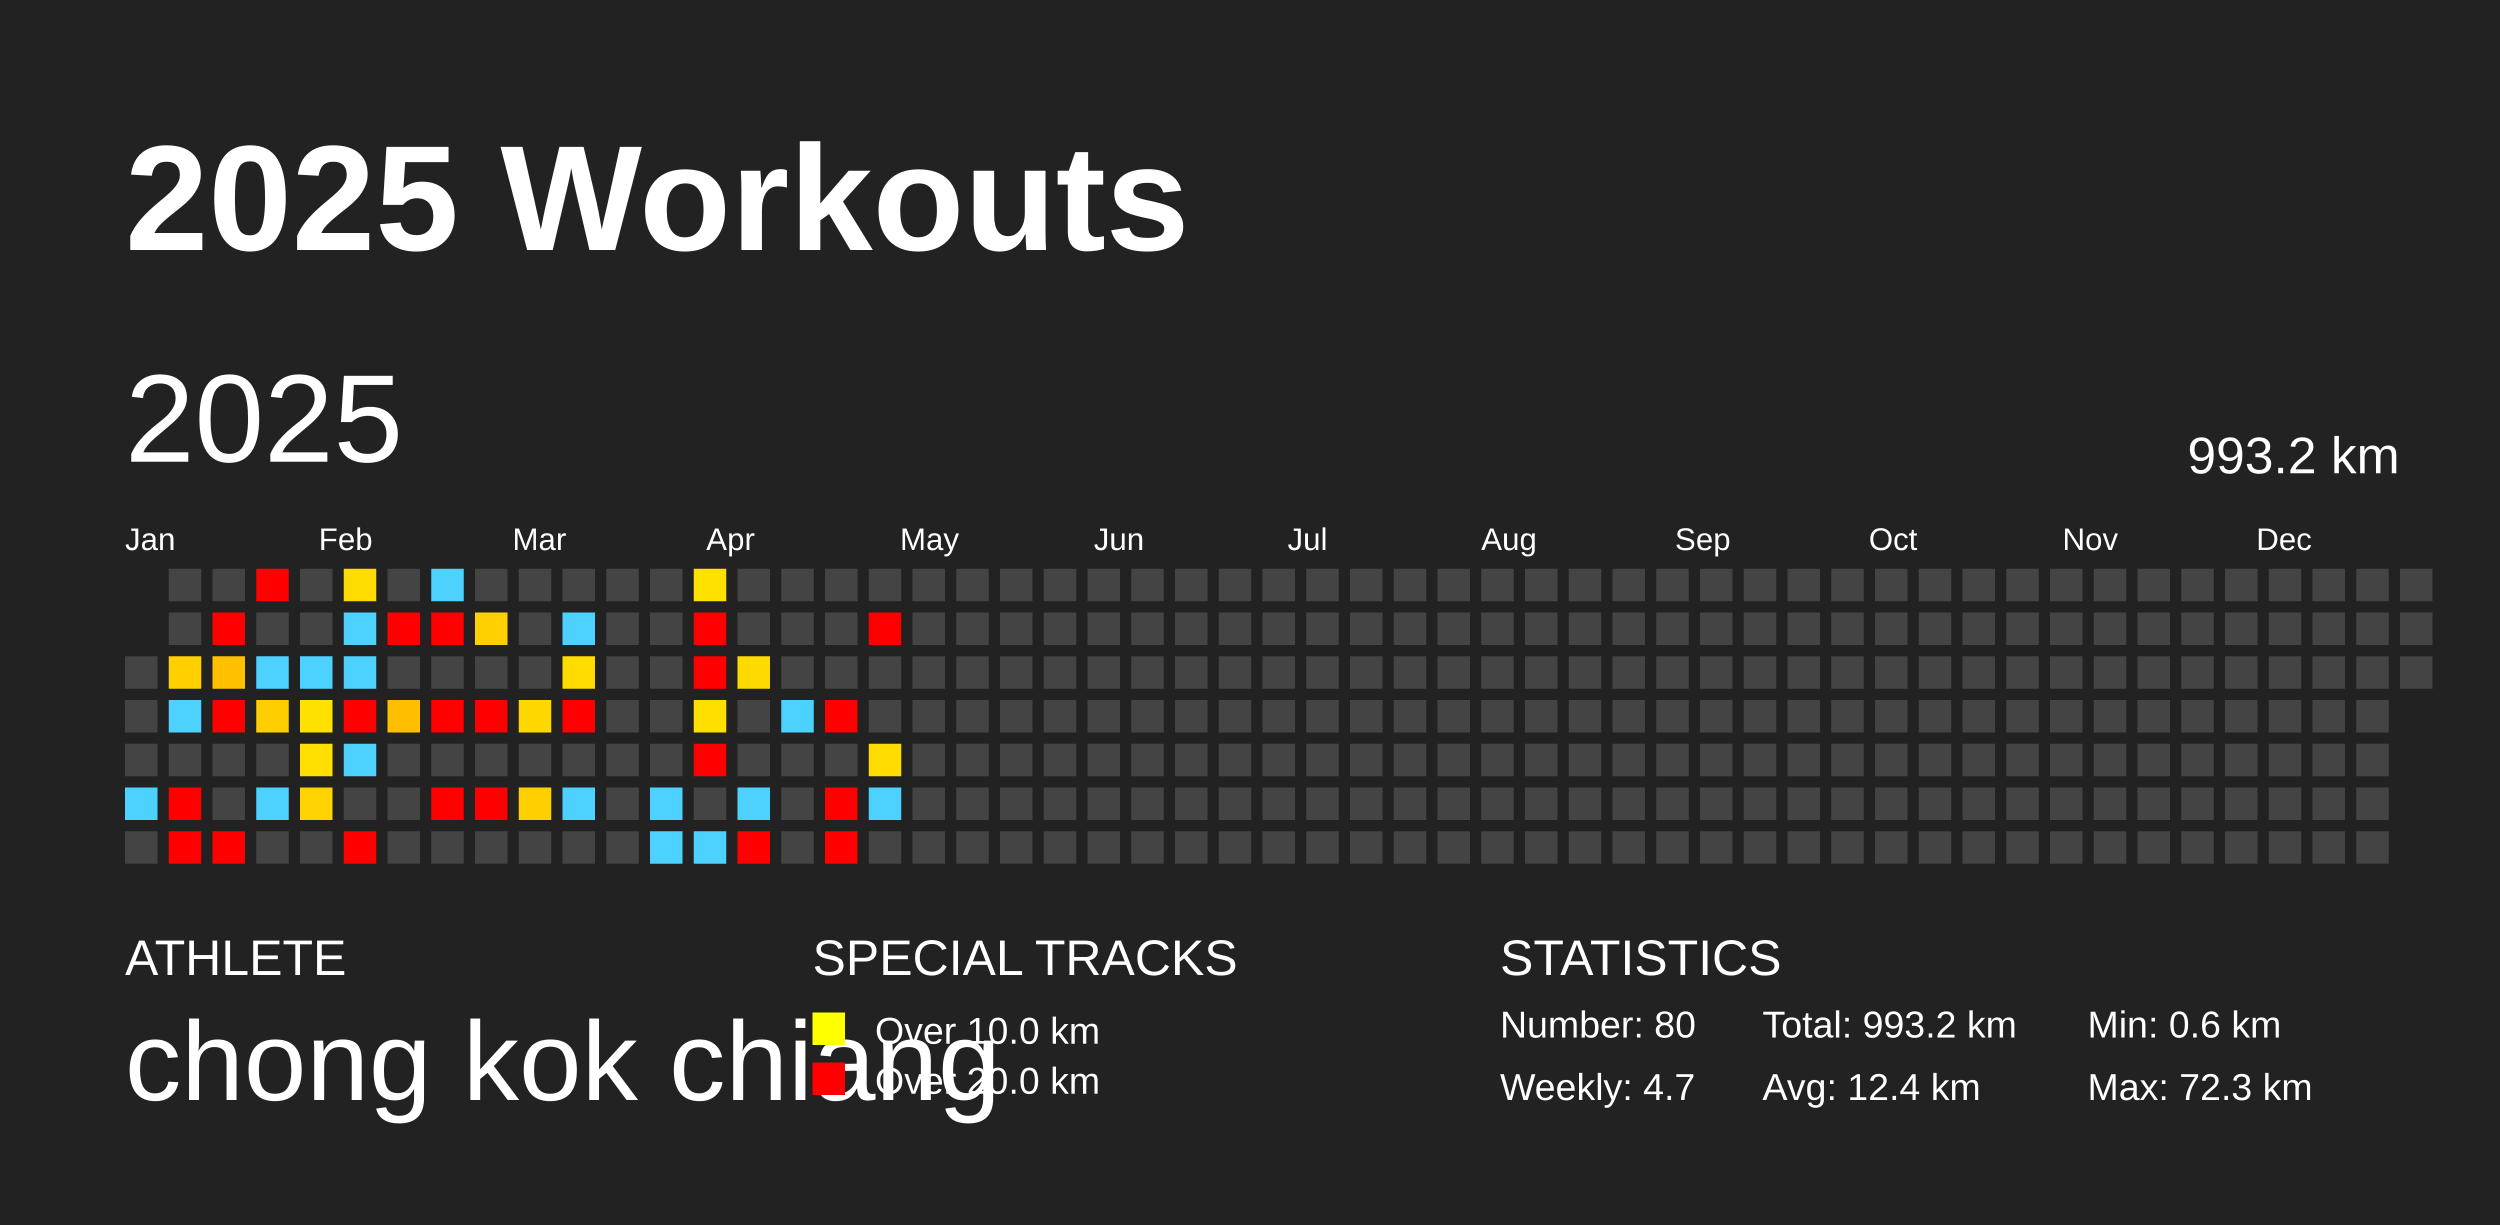
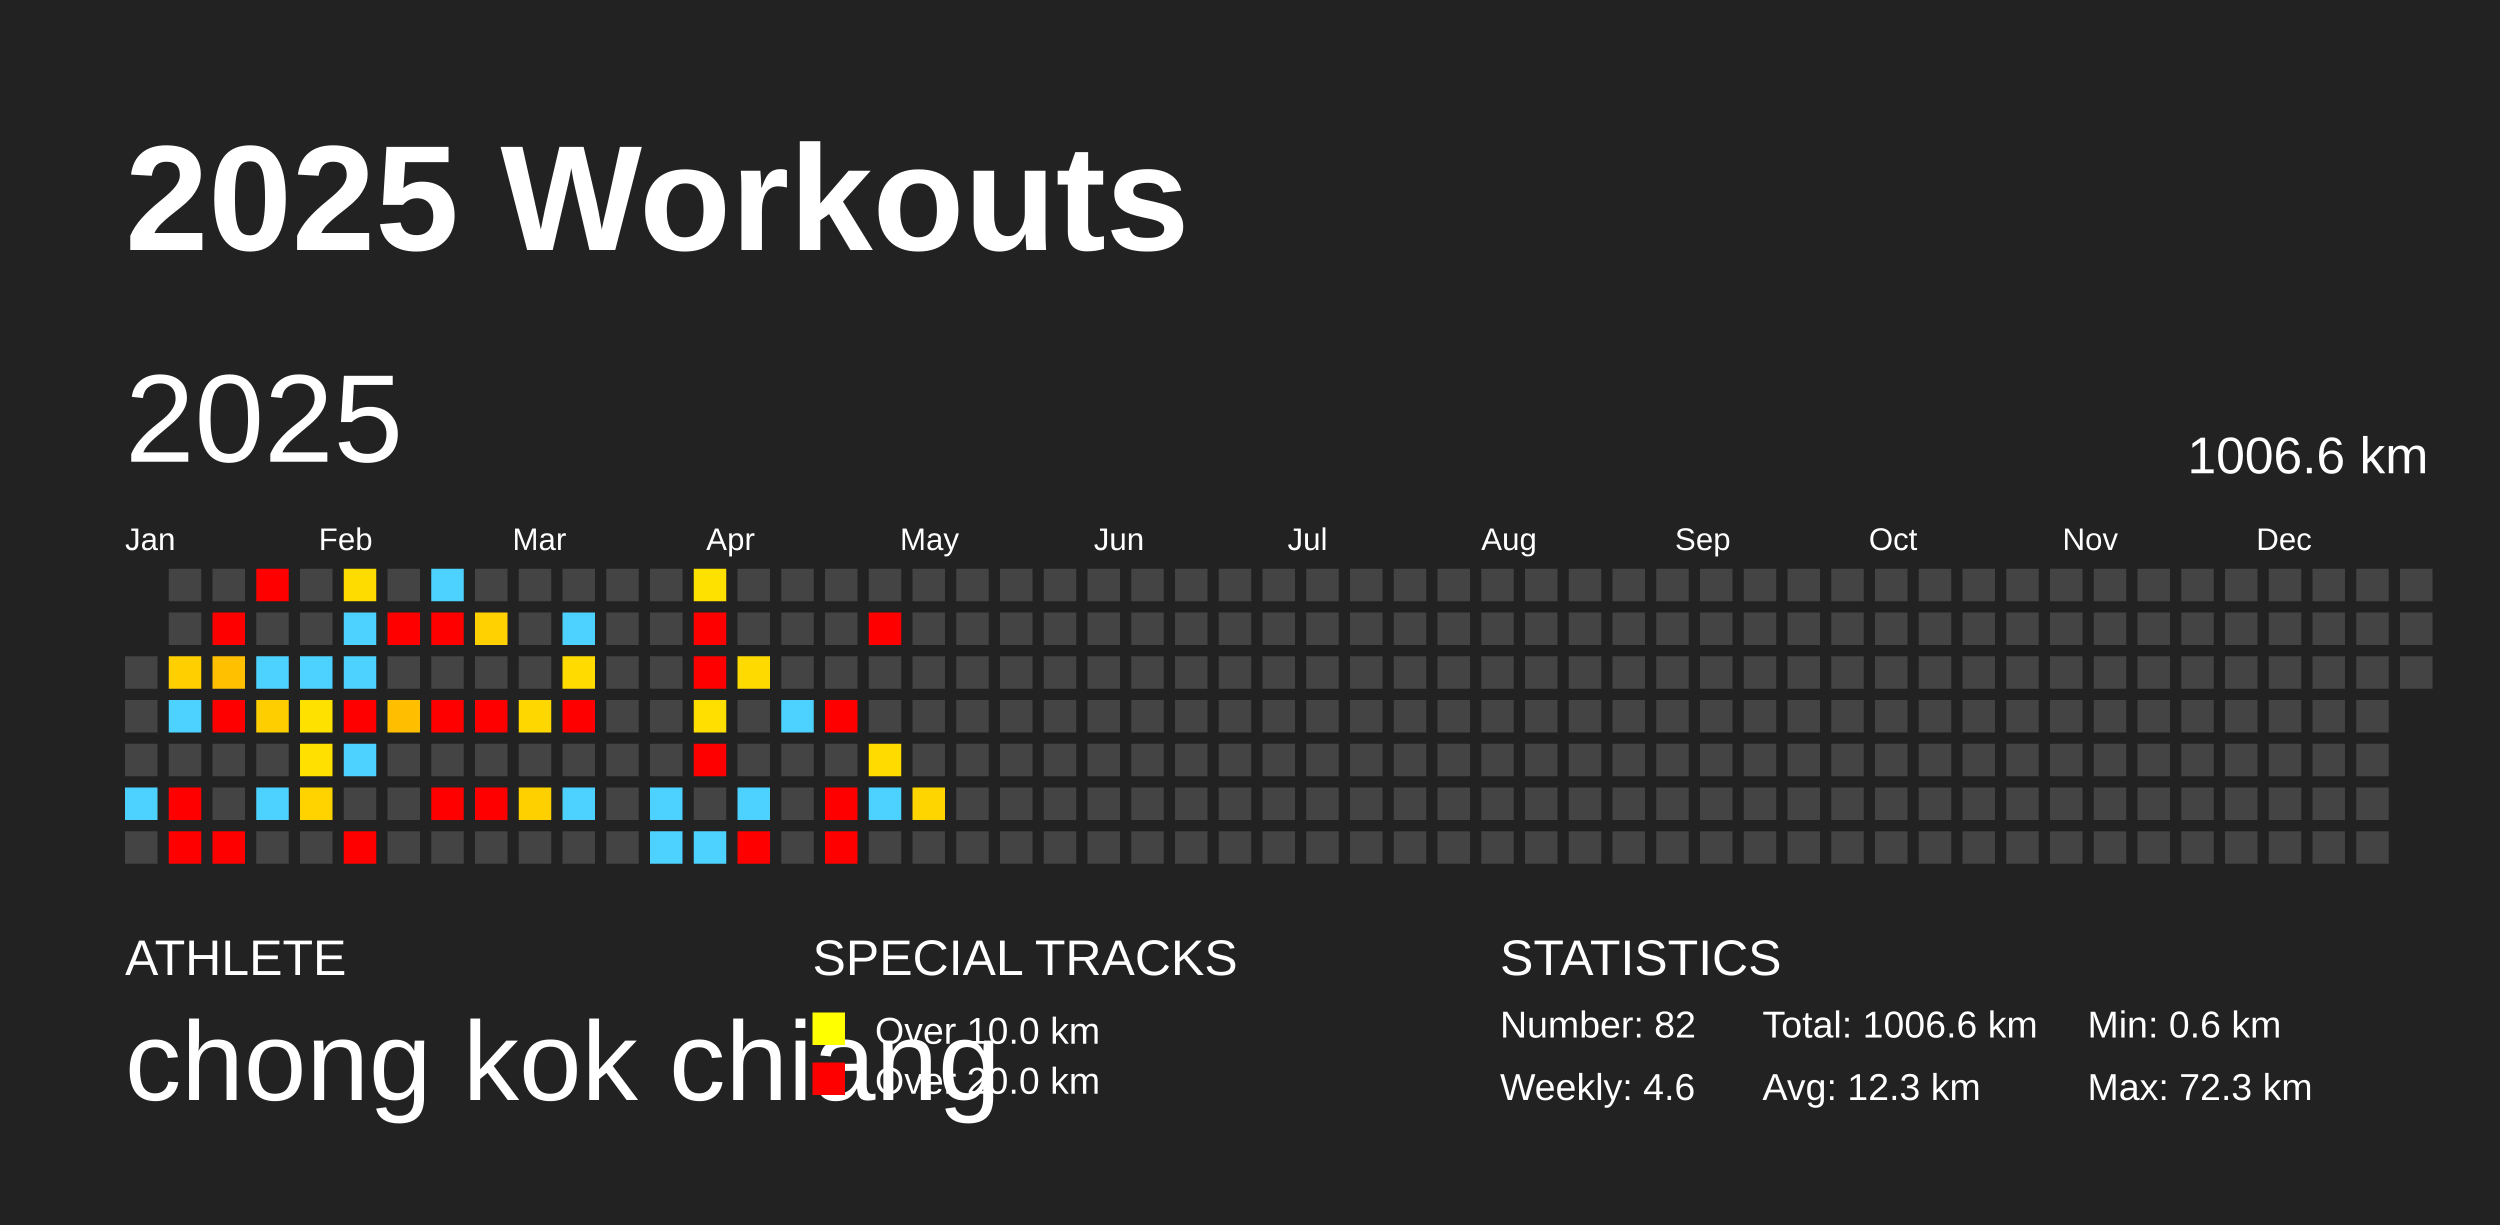
<svg xmlns="http://www.w3.org/2000/svg" baseProfile="full" height="98mm" version="1.1" viewBox="0,0,200,98" width="200mm">
  <defs />
  <rect fill="#222222" height="98" width="200" x="0" y="0" />
  <text fill="#FFFFFF" style="font-size:12px; font-family:Arial; font-weight:bold;" x="10" y="20">2025 Workouts</text>
  <text fill="#FFFFFF" style="font-size:4px; font-family:Arial" x="10" y="78">ATHLETE</text>
  <text fill="#FFFFFF" style="font-size:9px; font-family:Arial" x="10" y="88">chong kok chiang</text>
  <text fill="#FFFFFF" style="font-size:4px; font-family:Arial" x="65" y="78">SPECIAL TRACKS</text>
  <rect fill="yellow" height="2.6" width="2.6" x="65" y="81" />
  <text fill="#FFFFFF" style="font-size:3px; font-family:Arial" x="70" y="83.5">Over 10.0 km</text>
  <rect fill="red" height="2.6" width="2.6" x="65" y="85" />
  <text fill="#FFFFFF" style="font-size:3px; font-family:Arial" x="70" y="87.5">Over 20.0 km</text>
  <text fill="#FFFFFF" style="font-size:4px; font-family:Arial" x="120" y="78">STATISTICS</text>
-   <text fill="#FFFFFF" style="font-size:3px; font-family:Arial" x="120" y="83">Number: 80</text>
-   <text fill="#FFFFFF" style="font-size:3px; font-family:Arial" x="120" y="88">Weekly: 4.7</text>
-   <text fill="#FFFFFF" style="font-size:3px; font-family:Arial" x="141" y="83">Total: 993.2 km</text>
-   <text fill="#FFFFFF" style="font-size:3px; font-family:Arial" x="141" y="88">Avg: 12.4 km</text>
+   <text fill="#FFFFFF" style="font-size:3px; font-family:Arial" x="120" y="83">Number: 82</text>
+   <text fill="#FFFFFF" style="font-size:3px; font-family:Arial" x="120" y="88">Weekly: 4.6</text>
+   <text fill="#FFFFFF" style="font-size:3px; font-family:Arial" x="141" y="83">Total: 1006.6 km</text>
+   <text fill="#FFFFFF" style="font-size:3px; font-family:Arial" x="141" y="88">Avg: 12.3 km</text>
  <text fill="#FFFFFF" style="font-size:3px; font-family:Arial" x="167" y="83">Min: 0.6 km</text>
  <text fill="#FFFFFF" style="font-size:3px; font-family:Arial" x="167" y="88">Max: 72.3 km</text>
  <text dominant-baseline="hanging" fill="#FFFFFF" style="font-size:10.0px; font-family:Arial;" x="10" y="30">2025</text>
-   <text dominant-baseline="hanging" fill="#FFFFFF" style="font-size:4.125px; font-family:Arial;" x="175" y="35">993.2 km</text>
+   <text dominant-baseline="hanging" fill="#FFFFFF" style="font-size:4.125px; font-family:Arial;" x="175" y="35">1006.6 km</text>
  <text fill="#FFFFFF" style="font-size:2.5px; font-family:Arial" x="10.0" y="44">Jan</text>
  <text fill="#FFFFFF" style="font-size:2.5px; font-family:Arial" x="25.5" y="44">Feb</text>
  <text fill="#FFFFFF" style="font-size:2.5px; font-family:Arial" x="41.0" y="44">Mar</text>
  <text fill="#FFFFFF" style="font-size:2.5px; font-family:Arial" x="56.5" y="44">Apr</text>
  <text fill="#FFFFFF" style="font-size:2.5px; font-family:Arial" x="72.0" y="44">May</text>
  <text fill="#FFFFFF" style="font-size:2.5px; font-family:Arial" x="87.5" y="44">Jun</text>
  <text fill="#FFFFFF" style="font-size:2.5px; font-family:Arial" x="103.0" y="44">Jul</text>
  <text fill="#FFFFFF" style="font-size:2.5px; font-family:Arial" x="118.5" y="44">Aug</text>
  <text fill="#FFFFFF" style="font-size:2.5px; font-family:Arial" x="134.0" y="44">Sep</text>
  <text fill="#FFFFFF" style="font-size:2.5px; font-family:Arial" x="149.5" y="44">Oct</text>
  <text fill="#FFFFFF" style="font-size:2.5px; font-family:Arial" x="165.0" y="44">Nov</text>
  <text fill="#FFFFFF" style="font-size:2.5px; font-family:Arial" x="180.5" y="44">Dec</text>
  <rect fill="#444444" height="2.6" width="2.6" x="10.0" y="52.5" />
  <rect fill="#444444" height="2.6" width="2.6" x="10.0" y="56.0" />
  <rect fill="#444444" height="2.6" width="2.6" x="10.0" y="59.5" />
  <rect fill="#4dd2ff" height="2.6" width="2.6" x="10.0" y="63.0" />
  <rect fill="#444444" height="2.6" width="2.6" x="10.0" y="66.5" />
  <rect fill="#444444" height="2.6" width="2.6" x="13.5" y="45.5" />
  <rect fill="#444444" height="2.6" width="2.6" x="13.5" y="49.0" />
  <rect fill="#ffcf00" height="2.6" width="2.6" x="13.5" y="52.5" />
  <rect fill="#4dd2ff" height="2.6" width="2.6" x="13.5" y="56.0" />
  <rect fill="#444444" height="2.6" width="2.6" x="13.5" y="59.5" />
  <rect fill="red" height="2.6" width="2.6" x="13.5" y="63.0" />
  <rect fill="red" height="2.6" width="2.6" x="13.5" y="66.5" />
  <rect fill="#444444" height="2.6" width="2.6" x="17.0" y="45.5" />
  <rect fill="red" height="2.6" width="2.6" x="17.0" y="49.0" />
  <rect fill="#ffc000" height="2.6" width="2.6" x="17.0" y="52.5" />
  <rect fill="red" height="2.6" width="2.6" x="17.0" y="56.0" />
  <rect fill="#444444" height="2.6" width="2.6" x="17.0" y="59.5" />
  <rect fill="#444444" height="2.6" width="2.6" x="17.0" y="63.0" />
  <rect fill="red" height="2.6" width="2.6" x="17.0" y="66.5" />
  <rect fill="red" height="2.6" width="2.6" x="20.5" y="45.5" />
  <rect fill="#444444" height="2.6" width="2.6" x="20.5" y="49.0" />
  <rect fill="#4dd2ff" height="2.6" width="2.6" x="20.5" y="52.5" />
  <rect fill="#ffce00" height="2.6" width="2.6" x="20.5" y="56.0" />
  <rect fill="#444444" height="2.6" width="2.6" x="20.5" y="59.5" />
  <rect fill="#4dd2ff" height="2.6" width="2.6" x="20.5" y="63.0" />
  <rect fill="#444444" height="2.6" width="2.6" x="20.5" y="66.5" />
  <rect fill="#444444" height="2.6" width="2.6" x="24.0" y="45.5" />
  <rect fill="#444444" height="2.6" width="2.6" x="24.0" y="49.0" />
  <rect fill="#4dd2ff" height="2.6" width="2.6" x="24.0" y="52.5" />
  <rect fill="#ffe100" height="2.6" width="2.6" x="24.0" y="56.0" />
  <rect fill="#ffe000" height="2.6" width="2.6" x="24.0" y="59.5" />
  <rect fill="#ffd300" height="2.6" width="2.6" x="24.0" y="63.0" />
  <rect fill="#444444" height="2.6" width="2.6" x="24.0" y="66.5" />
  <rect fill="#ffdc00" height="2.6" width="2.6" x="27.5" y="45.5" />
  <rect fill="#4dd2ff" height="2.6" width="2.6" x="27.5" y="49.0" />
  <rect fill="#4dd2ff" height="2.6" width="2.6" x="27.5" y="52.5" />
  <rect fill="red" height="2.6" width="2.6" x="27.5" y="56.0" />
  <rect fill="#4dd2ff" height="2.6" width="2.6" x="27.5" y="59.5" />
  <rect fill="#444444" height="2.6" width="2.6" x="27.5" y="63.0" />
  <rect fill="red" height="2.6" width="2.6" x="27.5" y="66.5" />
  <rect fill="#444444" height="2.6" width="2.6" x="31.0" y="45.5" />
  <rect fill="red" height="2.6" width="2.6" x="31.0" y="49.0" />
  <rect fill="#444444" height="2.6" width="2.6" x="31.0" y="52.5" />
  <rect fill="#ffbf00" height="2.6" width="2.6" x="31.0" y="56.0" />
  <rect fill="#444444" height="2.6" width="2.6" x="31.0" y="59.5" />
  <rect fill="#444444" height="2.6" width="2.6" x="31.0" y="63.0" />
  <rect fill="#444444" height="2.6" width="2.6" x="31.0" y="66.5" />
  <rect fill="#4dd2ff" height="2.6" width="2.6" x="34.5" y="45.5" />
  <rect fill="red" height="2.6" width="2.6" x="34.5" y="49.0" />
  <rect fill="#444444" height="2.6" width="2.6" x="34.5" y="52.5" />
  <rect fill="red" height="2.6" width="2.6" x="34.5" y="56.0" />
  <rect fill="#444444" height="2.6" width="2.6" x="34.5" y="59.5" />
  <rect fill="red" height="2.6" width="2.6" x="34.5" y="63.0" />
  <rect fill="#444444" height="2.6" width="2.6" x="34.5" y="66.5" />
  <rect fill="#444444" height="2.6" width="2.6" x="38.0" y="45.5" />
  <rect fill="#ffd100" height="2.6" width="2.6" x="38.0" y="49.0" />
  <rect fill="#444444" height="2.6" width="2.6" x="38.0" y="52.5" />
  <rect fill="red" height="2.6" width="2.6" x="38.0" y="56.0" />
  <rect fill="#444444" height="2.6" width="2.6" x="38.0" y="59.5" />
  <rect fill="red" height="2.6" width="2.6" x="38.0" y="63.0" />
  <rect fill="#444444" height="2.6" width="2.6" x="38.0" y="66.5" />
  <rect fill="#444444" height="2.6" width="2.6" x="41.5" y="45.5" />
  <rect fill="#444444" height="2.6" width="2.6" x="41.5" y="49.0" />
  <rect fill="#444444" height="2.6" width="2.6" x="41.5" y="52.5" />
  <rect fill="#ffd700" height="2.6" width="2.6" x="41.5" y="56.0" />
  <rect fill="#444444" height="2.6" width="2.6" x="41.5" y="59.5" />
  <rect fill="#ffd000" height="2.6" width="2.6" x="41.5" y="63.0" />
  <rect fill="#444444" height="2.6" width="2.6" x="41.5" y="66.5" />
  <rect fill="#444444" height="2.6" width="2.6" x="45.0" y="45.5" />
  <rect fill="#4dd2ff" height="2.6" width="2.6" x="45.0" y="49.0" />
  <rect fill="#ffdb00" height="2.6" width="2.6" x="45.0" y="52.5" />
  <rect fill="red" height="2.6" width="2.6" x="45.0" y="56.0" />
  <rect fill="#444444" height="2.6" width="2.6" x="45.0" y="59.5" />
  <rect fill="#4dd2ff" height="2.6" width="2.6" x="45.0" y="63.0" />
  <rect fill="#444444" height="2.6" width="2.6" x="45.0" y="66.5" />
  <rect fill="#444444" height="2.6" width="2.6" x="48.5" y="45.5" />
  <rect fill="#444444" height="2.6" width="2.6" x="48.5" y="49.0" />
  <rect fill="#444444" height="2.6" width="2.6" x="48.5" y="52.5" />
  <rect fill="#444444" height="2.6" width="2.6" x="48.5" y="56.0" />
  <rect fill="#444444" height="2.6" width="2.6" x="48.5" y="59.5" />
  <rect fill="#444444" height="2.6" width="2.6" x="48.5" y="63.0" />
  <rect fill="#444444" height="2.6" width="2.6" x="48.5" y="66.5" />
  <rect fill="#444444" height="2.6" width="2.6" x="52.0" y="45.5" />
  <rect fill="#444444" height="2.6" width="2.6" x="52.0" y="49.0" />
  <rect fill="#444444" height="2.6" width="2.6" x="52.0" y="52.5" />
  <rect fill="#444444" height="2.6" width="2.6" x="52.0" y="56.0" />
  <rect fill="#444444" height="2.6" width="2.6" x="52.0" y="59.5" />
  <rect fill="#4dd2ff" height="2.6" width="2.6" x="52.0" y="63.0" />
  <rect fill="#4dd2ff" height="2.6" width="2.6" x="52.0" y="66.5" />
  <rect fill="#ffe100" height="2.6" width="2.6" x="55.5" y="45.5" />
  <rect fill="red" height="2.6" width="2.6" x="55.5" y="49.0" />
  <rect fill="red" height="2.6" width="2.6" x="55.5" y="52.5" />
  <rect fill="#ffdf00" height="2.6" width="2.6" x="55.5" y="56.0" />
  <rect fill="red" height="2.6" width="2.6" x="55.5" y="59.5" />
  <rect fill="#444444" height="2.6" width="2.6" x="55.5" y="63.0" />
  <rect fill="#4dd2ff" height="2.6" width="2.6" x="55.5" y="66.5" />
  <rect fill="#444444" height="2.6" width="2.6" x="59.0" y="45.5" />
  <rect fill="#444444" height="2.6" width="2.6" x="59.0" y="49.0" />
  <rect fill="#ffda00" height="2.6" width="2.6" x="59.0" y="52.5" />
  <rect fill="#444444" height="2.6" width="2.6" x="59.0" y="56.0" />
  <rect fill="#444444" height="2.6" width="2.6" x="59.0" y="59.5" />
  <rect fill="#4dd2ff" height="2.6" width="2.6" x="59.0" y="63.0" />
  <rect fill="red" height="2.6" width="2.6" x="59.0" y="66.5" />
  <rect fill="#444444" height="2.6" width="2.6" x="62.5" y="45.5" />
  <rect fill="#444444" height="2.6" width="2.6" x="62.5" y="49.0" />
  <rect fill="#444444" height="2.6" width="2.6" x="62.5" y="52.5" />
  <rect fill="#4dd2ff" height="2.6" width="2.6" x="62.5" y="56.0" />
  <rect fill="#444444" height="2.6" width="2.6" x="62.5" y="59.5" />
  <rect fill="#444444" height="2.6" width="2.6" x="62.5" y="63.0" />
  <rect fill="#444444" height="2.6" width="2.6" x="62.5" y="66.5" />
  <rect fill="#444444" height="2.6" width="2.6" x="66.0" y="45.5" />
  <rect fill="#444444" height="2.6" width="2.6" x="66.0" y="49.0" />
  <rect fill="#444444" height="2.6" width="2.6" x="66.0" y="52.5" />
  <rect fill="red" height="2.6" width="2.6" x="66.0" y="56.0" />
  <rect fill="#444444" height="2.6" width="2.6" x="66.0" y="59.5" />
  <rect fill="red" height="2.6" width="2.6" x="66.0" y="63.0" />
  <rect fill="red" height="2.6" width="2.6" x="66.0" y="66.5" />
  <rect fill="#444444" height="2.6" width="2.6" x="69.5" y="45.5" />
  <rect fill="red" height="2.6" width="2.6" x="69.5" y="49.0" />
  <rect fill="#444444" height="2.6" width="2.6" x="69.5" y="52.5" />
  <rect fill="#444444" height="2.6" width="2.6" x="69.5" y="56.0" />
  <rect fill="#ffdb00" height="2.6" width="2.6" x="69.5" y="59.5" />
  <rect fill="#4dd2ff" height="2.6" width="2.6" x="69.5" y="63.0" />
  <rect fill="#444444" height="2.6" width="2.6" x="69.5" y="66.5" />
  <rect fill="#444444" height="2.6" width="2.6" x="73.0" y="45.5" />
  <rect fill="#444444" height="2.6" width="2.6" x="73.0" y="49.0" />
  <rect fill="#444444" height="2.6" width="2.6" x="73.0" y="52.5" />
  <rect fill="#444444" height="2.6" width="2.6" x="73.0" y="56.0" />
  <rect fill="#444444" height="2.6" width="2.6" x="73.0" y="59.5" />
-   <rect fill="#444444" height="2.6" width="2.6" x="73.0" y="63.0" />
+   <rect fill="#ffd500" height="2.6" width="2.6" x="73.0" y="63.0" />
  <rect fill="#444444" height="2.6" width="2.6" x="73.0" y="66.5" />
  <rect fill="#444444" height="2.6" width="2.6" x="76.5" y="45.5" />
  <rect fill="#444444" height="2.6" width="2.6" x="76.5" y="49.0" />
  <rect fill="#444444" height="2.6" width="2.6" x="76.5" y="52.5" />
  <rect fill="#444444" height="2.6" width="2.6" x="76.5" y="56.0" />
  <rect fill="#444444" height="2.6" width="2.6" x="76.5" y="59.5" />
  <rect fill="#444444" height="2.6" width="2.6" x="76.5" y="63.0" />
  <rect fill="#444444" height="2.6" width="2.6" x="76.5" y="66.5" />
  <rect fill="#444444" height="2.6" width="2.6" x="80.0" y="45.5" />
  <rect fill="#444444" height="2.6" width="2.6" x="80.0" y="49.0" />
  <rect fill="#444444" height="2.6" width="2.6" x="80.0" y="52.5" />
  <rect fill="#444444" height="2.6" width="2.6" x="80.0" y="56.0" />
  <rect fill="#444444" height="2.6" width="2.6" x="80.0" y="59.5" />
  <rect fill="#444444" height="2.6" width="2.6" x="80.0" y="63.0" />
  <rect fill="#444444" height="2.6" width="2.6" x="80.0" y="66.5" />
  <rect fill="#444444" height="2.6" width="2.6" x="83.5" y="45.5" />
  <rect fill="#444444" height="2.6" width="2.6" x="83.5" y="49.0" />
  <rect fill="#444444" height="2.6" width="2.6" x="83.5" y="52.5" />
  <rect fill="#444444" height="2.6" width="2.6" x="83.5" y="56.0" />
  <rect fill="#444444" height="2.6" width="2.6" x="83.5" y="59.5" />
  <rect fill="#444444" height="2.6" width="2.6" x="83.5" y="63.0" />
  <rect fill="#444444" height="2.6" width="2.6" x="83.5" y="66.5" />
  <rect fill="#444444" height="2.6" width="2.6" x="87.0" y="45.5" />
  <rect fill="#444444" height="2.6" width="2.6" x="87.0" y="49.0" />
  <rect fill="#444444" height="2.6" width="2.6" x="87.0" y="52.5" />
  <rect fill="#444444" height="2.6" width="2.6" x="87.0" y="56.0" />
  <rect fill="#444444" height="2.6" width="2.6" x="87.0" y="59.5" />
  <rect fill="#444444" height="2.6" width="2.6" x="87.0" y="63.0" />
  <rect fill="#444444" height="2.6" width="2.6" x="87.0" y="66.5" />
  <rect fill="#444444" height="2.6" width="2.6" x="90.5" y="45.5" />
  <rect fill="#444444" height="2.6" width="2.6" x="90.5" y="49.0" />
  <rect fill="#444444" height="2.6" width="2.6" x="90.5" y="52.5" />
  <rect fill="#444444" height="2.6" width="2.6" x="90.5" y="56.0" />
  <rect fill="#444444" height="2.6" width="2.6" x="90.5" y="59.5" />
  <rect fill="#444444" height="2.6" width="2.6" x="90.5" y="63.0" />
  <rect fill="#444444" height="2.6" width="2.6" x="90.5" y="66.5" />
  <rect fill="#444444" height="2.6" width="2.6" x="94.0" y="45.5" />
  <rect fill="#444444" height="2.6" width="2.6" x="94.0" y="49.0" />
  <rect fill="#444444" height="2.6" width="2.6" x="94.0" y="52.5" />
  <rect fill="#444444" height="2.6" width="2.6" x="94.0" y="56.0" />
  <rect fill="#444444" height="2.6" width="2.6" x="94.0" y="59.5" />
  <rect fill="#444444" height="2.6" width="2.6" x="94.0" y="63.0" />
  <rect fill="#444444" height="2.6" width="2.6" x="94.0" y="66.5" />
  <rect fill="#444444" height="2.6" width="2.6" x="97.5" y="45.5" />
  <rect fill="#444444" height="2.6" width="2.6" x="97.5" y="49.0" />
  <rect fill="#444444" height="2.6" width="2.6" x="97.5" y="52.5" />
  <rect fill="#444444" height="2.6" width="2.6" x="97.5" y="56.0" />
  <rect fill="#444444" height="2.6" width="2.6" x="97.5" y="59.5" />
  <rect fill="#444444" height="2.6" width="2.6" x="97.5" y="63.0" />
  <rect fill="#444444" height="2.6" width="2.6" x="97.5" y="66.5" />
  <rect fill="#444444" height="2.6" width="2.6" x="101.0" y="45.5" />
  <rect fill="#444444" height="2.6" width="2.6" x="101.0" y="49.0" />
  <rect fill="#444444" height="2.6" width="2.6" x="101.0" y="52.5" />
  <rect fill="#444444" height="2.6" width="2.6" x="101.0" y="56.0" />
  <rect fill="#444444" height="2.6" width="2.6" x="101.0" y="59.5" />
  <rect fill="#444444" height="2.6" width="2.6" x="101.0" y="63.0" />
  <rect fill="#444444" height="2.6" width="2.6" x="101.0" y="66.5" />
  <rect fill="#444444" height="2.6" width="2.6" x="104.5" y="45.5" />
  <rect fill="#444444" height="2.6" width="2.6" x="104.5" y="49.0" />
  <rect fill="#444444" height="2.6" width="2.6" x="104.5" y="52.5" />
  <rect fill="#444444" height="2.6" width="2.6" x="104.5" y="56.0" />
  <rect fill="#444444" height="2.6" width="2.6" x="104.5" y="59.5" />
  <rect fill="#444444" height="2.6" width="2.6" x="104.5" y="63.0" />
  <rect fill="#444444" height="2.6" width="2.6" x="104.5" y="66.5" />
  <rect fill="#444444" height="2.6" width="2.6" x="108.0" y="45.5" />
  <rect fill="#444444" height="2.6" width="2.6" x="108.0" y="49.0" />
  <rect fill="#444444" height="2.6" width="2.6" x="108.0" y="52.5" />
  <rect fill="#444444" height="2.6" width="2.6" x="108.0" y="56.0" />
  <rect fill="#444444" height="2.6" width="2.6" x="108.0" y="59.5" />
  <rect fill="#444444" height="2.6" width="2.6" x="108.0" y="63.0" />
  <rect fill="#444444" height="2.6" width="2.6" x="108.0" y="66.5" />
  <rect fill="#444444" height="2.6" width="2.6" x="111.5" y="45.5" />
  <rect fill="#444444" height="2.6" width="2.6" x="111.5" y="49.0" />
  <rect fill="#444444" height="2.6" width="2.6" x="111.5" y="52.5" />
  <rect fill="#444444" height="2.6" width="2.6" x="111.5" y="56.0" />
  <rect fill="#444444" height="2.6" width="2.6" x="111.5" y="59.5" />
  <rect fill="#444444" height="2.6" width="2.6" x="111.5" y="63.0" />
  <rect fill="#444444" height="2.6" width="2.6" x="111.5" y="66.5" />
  <rect fill="#444444" height="2.6" width="2.6" x="115.0" y="45.5" />
  <rect fill="#444444" height="2.6" width="2.6" x="115.0" y="49.0" />
  <rect fill="#444444" height="2.6" width="2.6" x="115.0" y="52.5" />
  <rect fill="#444444" height="2.6" width="2.6" x="115.0" y="56.0" />
  <rect fill="#444444" height="2.6" width="2.6" x="115.0" y="59.5" />
  <rect fill="#444444" height="2.6" width="2.6" x="115.0" y="63.0" />
  <rect fill="#444444" height="2.6" width="2.6" x="115.0" y="66.5" />
  <rect fill="#444444" height="2.6" width="2.6" x="118.5" y="45.5" />
  <rect fill="#444444" height="2.6" width="2.6" x="118.5" y="49.0" />
  <rect fill="#444444" height="2.6" width="2.6" x="118.5" y="52.5" />
  <rect fill="#444444" height="2.6" width="2.6" x="118.5" y="56.0" />
  <rect fill="#444444" height="2.6" width="2.6" x="118.5" y="59.5" />
  <rect fill="#444444" height="2.6" width="2.6" x="118.5" y="63.0" />
  <rect fill="#444444" height="2.6" width="2.6" x="118.5" y="66.5" />
  <rect fill="#444444" height="2.6" width="2.6" x="122.0" y="45.5" />
  <rect fill="#444444" height="2.6" width="2.6" x="122.0" y="49.0" />
  <rect fill="#444444" height="2.6" width="2.6" x="122.0" y="52.5" />
  <rect fill="#444444" height="2.6" width="2.6" x="122.0" y="56.0" />
  <rect fill="#444444" height="2.6" width="2.6" x="122.0" y="59.5" />
  <rect fill="#444444" height="2.6" width="2.6" x="122.0" y="63.0" />
  <rect fill="#444444" height="2.6" width="2.6" x="122.0" y="66.5" />
  <rect fill="#444444" height="2.6" width="2.6" x="125.5" y="45.5" />
  <rect fill="#444444" height="2.6" width="2.6" x="125.5" y="49.0" />
  <rect fill="#444444" height="2.6" width="2.6" x="125.5" y="52.5" />
  <rect fill="#444444" height="2.6" width="2.6" x="125.5" y="56.0" />
  <rect fill="#444444" height="2.6" width="2.6" x="125.5" y="59.5" />
  <rect fill="#444444" height="2.6" width="2.6" x="125.5" y="63.0" />
  <rect fill="#444444" height="2.6" width="2.6" x="125.5" y="66.5" />
  <rect fill="#444444" height="2.6" width="2.6" x="129.0" y="45.5" />
  <rect fill="#444444" height="2.6" width="2.6" x="129.0" y="49.0" />
  <rect fill="#444444" height="2.6" width="2.6" x="129.0" y="52.5" />
  <rect fill="#444444" height="2.6" width="2.6" x="129.0" y="56.0" />
  <rect fill="#444444" height="2.6" width="2.6" x="129.0" y="59.5" />
  <rect fill="#444444" height="2.6" width="2.6" x="129.0" y="63.0" />
  <rect fill="#444444" height="2.6" width="2.6" x="129.0" y="66.5" />
  <rect fill="#444444" height="2.6" width="2.6" x="132.5" y="45.5" />
  <rect fill="#444444" height="2.6" width="2.6" x="132.5" y="49.0" />
  <rect fill="#444444" height="2.6" width="2.6" x="132.5" y="52.5" />
  <rect fill="#444444" height="2.6" width="2.6" x="132.5" y="56.0" />
  <rect fill="#444444" height="2.6" width="2.6" x="132.5" y="59.5" />
  <rect fill="#444444" height="2.6" width="2.6" x="132.5" y="63.0" />
  <rect fill="#444444" height="2.6" width="2.6" x="132.5" y="66.5" />
  <rect fill="#444444" height="2.6" width="2.6" x="136.0" y="45.5" />
  <rect fill="#444444" height="2.6" width="2.6" x="136.0" y="49.0" />
  <rect fill="#444444" height="2.6" width="2.6" x="136.0" y="52.5" />
  <rect fill="#444444" height="2.6" width="2.6" x="136.0" y="56.0" />
  <rect fill="#444444" height="2.6" width="2.6" x="136.0" y="59.5" />
  <rect fill="#444444" height="2.6" width="2.6" x="136.0" y="63.0" />
  <rect fill="#444444" height="2.6" width="2.6" x="136.0" y="66.5" />
  <rect fill="#444444" height="2.6" width="2.6" x="139.5" y="45.5" />
  <rect fill="#444444" height="2.6" width="2.6" x="139.5" y="49.0" />
  <rect fill="#444444" height="2.6" width="2.6" x="139.5" y="52.5" />
  <rect fill="#444444" height="2.6" width="2.6" x="139.5" y="56.0" />
  <rect fill="#444444" height="2.6" width="2.6" x="139.5" y="59.5" />
  <rect fill="#444444" height="2.6" width="2.6" x="139.5" y="63.0" />
  <rect fill="#444444" height="2.6" width="2.6" x="139.5" y="66.5" />
  <rect fill="#444444" height="2.6" width="2.6" x="143.0" y="45.5" />
  <rect fill="#444444" height="2.6" width="2.6" x="143.0" y="49.0" />
  <rect fill="#444444" height="2.6" width="2.6" x="143.0" y="52.5" />
  <rect fill="#444444" height="2.6" width="2.6" x="143.0" y="56.0" />
  <rect fill="#444444" height="2.6" width="2.6" x="143.0" y="59.5" />
  <rect fill="#444444" height="2.6" width="2.6" x="143.0" y="63.0" />
  <rect fill="#444444" height="2.6" width="2.6" x="143.0" y="66.5" />
  <rect fill="#444444" height="2.6" width="2.6" x="146.5" y="45.5" />
  <rect fill="#444444" height="2.6" width="2.6" x="146.5" y="49.0" />
  <rect fill="#444444" height="2.6" width="2.6" x="146.5" y="52.5" />
  <rect fill="#444444" height="2.6" width="2.6" x="146.5" y="56.0" />
  <rect fill="#444444" height="2.6" width="2.6" x="146.5" y="59.5" />
  <rect fill="#444444" height="2.6" width="2.6" x="146.5" y="63.0" />
  <rect fill="#444444" height="2.6" width="2.6" x="146.5" y="66.5" />
  <rect fill="#444444" height="2.6" width="2.6" x="150.0" y="45.5" />
  <rect fill="#444444" height="2.6" width="2.6" x="150.0" y="49.0" />
  <rect fill="#444444" height="2.6" width="2.6" x="150.0" y="52.5" />
  <rect fill="#444444" height="2.6" width="2.6" x="150.0" y="56.0" />
  <rect fill="#444444" height="2.6" width="2.6" x="150.0" y="59.5" />
  <rect fill="#444444" height="2.6" width="2.6" x="150.0" y="63.0" />
  <rect fill="#444444" height="2.6" width="2.6" x="150.0" y="66.5" />
  <rect fill="#444444" height="2.6" width="2.6" x="153.5" y="45.5" />
  <rect fill="#444444" height="2.6" width="2.6" x="153.5" y="49.0" />
  <rect fill="#444444" height="2.6" width="2.6" x="153.5" y="52.5" />
  <rect fill="#444444" height="2.6" width="2.6" x="153.5" y="56.0" />
  <rect fill="#444444" height="2.6" width="2.6" x="153.5" y="59.5" />
  <rect fill="#444444" height="2.6" width="2.6" x="153.5" y="63.0" />
  <rect fill="#444444" height="2.6" width="2.6" x="153.5" y="66.5" />
  <rect fill="#444444" height="2.6" width="2.6" x="157.0" y="45.5" />
  <rect fill="#444444" height="2.6" width="2.6" x="157.0" y="49.0" />
  <rect fill="#444444" height="2.6" width="2.6" x="157.0" y="52.5" />
  <rect fill="#444444" height="2.6" width="2.6" x="157.0" y="56.0" />
  <rect fill="#444444" height="2.6" width="2.6" x="157.0" y="59.5" />
  <rect fill="#444444" height="2.6" width="2.6" x="157.0" y="63.0" />
  <rect fill="#444444" height="2.6" width="2.6" x="157.0" y="66.5" />
  <rect fill="#444444" height="2.6" width="2.6" x="160.5" y="45.5" />
  <rect fill="#444444" height="2.6" width="2.6" x="160.5" y="49.0" />
  <rect fill="#444444" height="2.6" width="2.6" x="160.5" y="52.5" />
  <rect fill="#444444" height="2.6" width="2.6" x="160.5" y="56.0" />
  <rect fill="#444444" height="2.6" width="2.6" x="160.5" y="59.5" />
  <rect fill="#444444" height="2.6" width="2.6" x="160.5" y="63.0" />
  <rect fill="#444444" height="2.6" width="2.6" x="160.5" y="66.5" />
  <rect fill="#444444" height="2.6" width="2.6" x="164.0" y="45.5" />
  <rect fill="#444444" height="2.6" width="2.6" x="164.0" y="49.0" />
  <rect fill="#444444" height="2.6" width="2.6" x="164.0" y="52.5" />
  <rect fill="#444444" height="2.6" width="2.6" x="164.0" y="56.0" />
  <rect fill="#444444" height="2.6" width="2.6" x="164.0" y="59.5" />
  <rect fill="#444444" height="2.6" width="2.6" x="164.0" y="63.0" />
  <rect fill="#444444" height="2.6" width="2.6" x="164.0" y="66.5" />
  <rect fill="#444444" height="2.6" width="2.6" x="167.5" y="45.5" />
  <rect fill="#444444" height="2.6" width="2.6" x="167.5" y="49.0" />
  <rect fill="#444444" height="2.6" width="2.6" x="167.5" y="52.5" />
  <rect fill="#444444" height="2.6" width="2.6" x="167.5" y="56.0" />
  <rect fill="#444444" height="2.6" width="2.6" x="167.5" y="59.5" />
  <rect fill="#444444" height="2.6" width="2.6" x="167.5" y="63.0" />
  <rect fill="#444444" height="2.6" width="2.6" x="167.5" y="66.5" />
  <rect fill="#444444" height="2.6" width="2.6" x="171.0" y="45.5" />
  <rect fill="#444444" height="2.6" width="2.6" x="171.0" y="49.0" />
  <rect fill="#444444" height="2.6" width="2.6" x="171.0" y="52.5" />
  <rect fill="#444444" height="2.6" width="2.6" x="171.0" y="56.0" />
  <rect fill="#444444" height="2.6" width="2.6" x="171.0" y="59.5" />
  <rect fill="#444444" height="2.6" width="2.6" x="171.0" y="63.0" />
  <rect fill="#444444" height="2.6" width="2.6" x="171.0" y="66.5" />
  <rect fill="#444444" height="2.6" width="2.6" x="174.5" y="45.5" />
  <rect fill="#444444" height="2.6" width="2.6" x="174.5" y="49.0" />
  <rect fill="#444444" height="2.6" width="2.6" x="174.5" y="52.5" />
  <rect fill="#444444" height="2.6" width="2.6" x="174.5" y="56.0" />
  <rect fill="#444444" height="2.6" width="2.6" x="174.5" y="59.5" />
  <rect fill="#444444" height="2.6" width="2.6" x="174.5" y="63.0" />
  <rect fill="#444444" height="2.6" width="2.6" x="174.5" y="66.5" />
  <rect fill="#444444" height="2.6" width="2.6" x="178.0" y="45.5" />
  <rect fill="#444444" height="2.6" width="2.6" x="178.0" y="49.0" />
  <rect fill="#444444" height="2.6" width="2.6" x="178.0" y="52.5" />
  <rect fill="#444444" height="2.6" width="2.6" x="178.0" y="56.0" />
  <rect fill="#444444" height="2.6" width="2.6" x="178.0" y="59.5" />
  <rect fill="#444444" height="2.6" width="2.6" x="178.0" y="63.0" />
  <rect fill="#444444" height="2.6" width="2.6" x="178.0" y="66.5" />
  <rect fill="#444444" height="2.6" width="2.6" x="181.5" y="45.5" />
  <rect fill="#444444" height="2.6" width="2.6" x="181.5" y="49.0" />
  <rect fill="#444444" height="2.6" width="2.6" x="181.5" y="52.5" />
  <rect fill="#444444" height="2.6" width="2.6" x="181.5" y="56.0" />
  <rect fill="#444444" height="2.6" width="2.6" x="181.5" y="59.5" />
  <rect fill="#444444" height="2.6" width="2.6" x="181.5" y="63.0" />
  <rect fill="#444444" height="2.6" width="2.6" x="181.5" y="66.5" />
  <rect fill="#444444" height="2.6" width="2.6" x="185.0" y="45.5" />
  <rect fill="#444444" height="2.6" width="2.6" x="185.0" y="49.0" />
  <rect fill="#444444" height="2.6" width="2.6" x="185.0" y="52.5" />
  <rect fill="#444444" height="2.6" width="2.6" x="185.0" y="56.0" />
  <rect fill="#444444" height="2.6" width="2.6" x="185.0" y="59.5" />
  <rect fill="#444444" height="2.6" width="2.6" x="185.0" y="63.0" />
  <rect fill="#444444" height="2.6" width="2.6" x="185.0" y="66.5" />
  <rect fill="#444444" height="2.6" width="2.6" x="188.5" y="45.5" />
  <rect fill="#444444" height="2.6" width="2.6" x="188.5" y="49.0" />
  <rect fill="#444444" height="2.6" width="2.6" x="188.5" y="52.5" />
  <rect fill="#444444" height="2.6" width="2.6" x="188.5" y="56.0" />
  <rect fill="#444444" height="2.6" width="2.6" x="188.5" y="59.5" />
  <rect fill="#444444" height="2.6" width="2.6" x="188.5" y="63.0" />
  <rect fill="#444444" height="2.6" width="2.6" x="188.5" y="66.5" />
  <rect fill="#444444" height="2.6" width="2.6" x="192.0" y="45.5" />
  <rect fill="#444444" height="2.6" width="2.6" x="192.0" y="49.0" />
  <rect fill="#444444" height="2.6" width="2.6" x="192.0" y="52.5" />
</svg>
